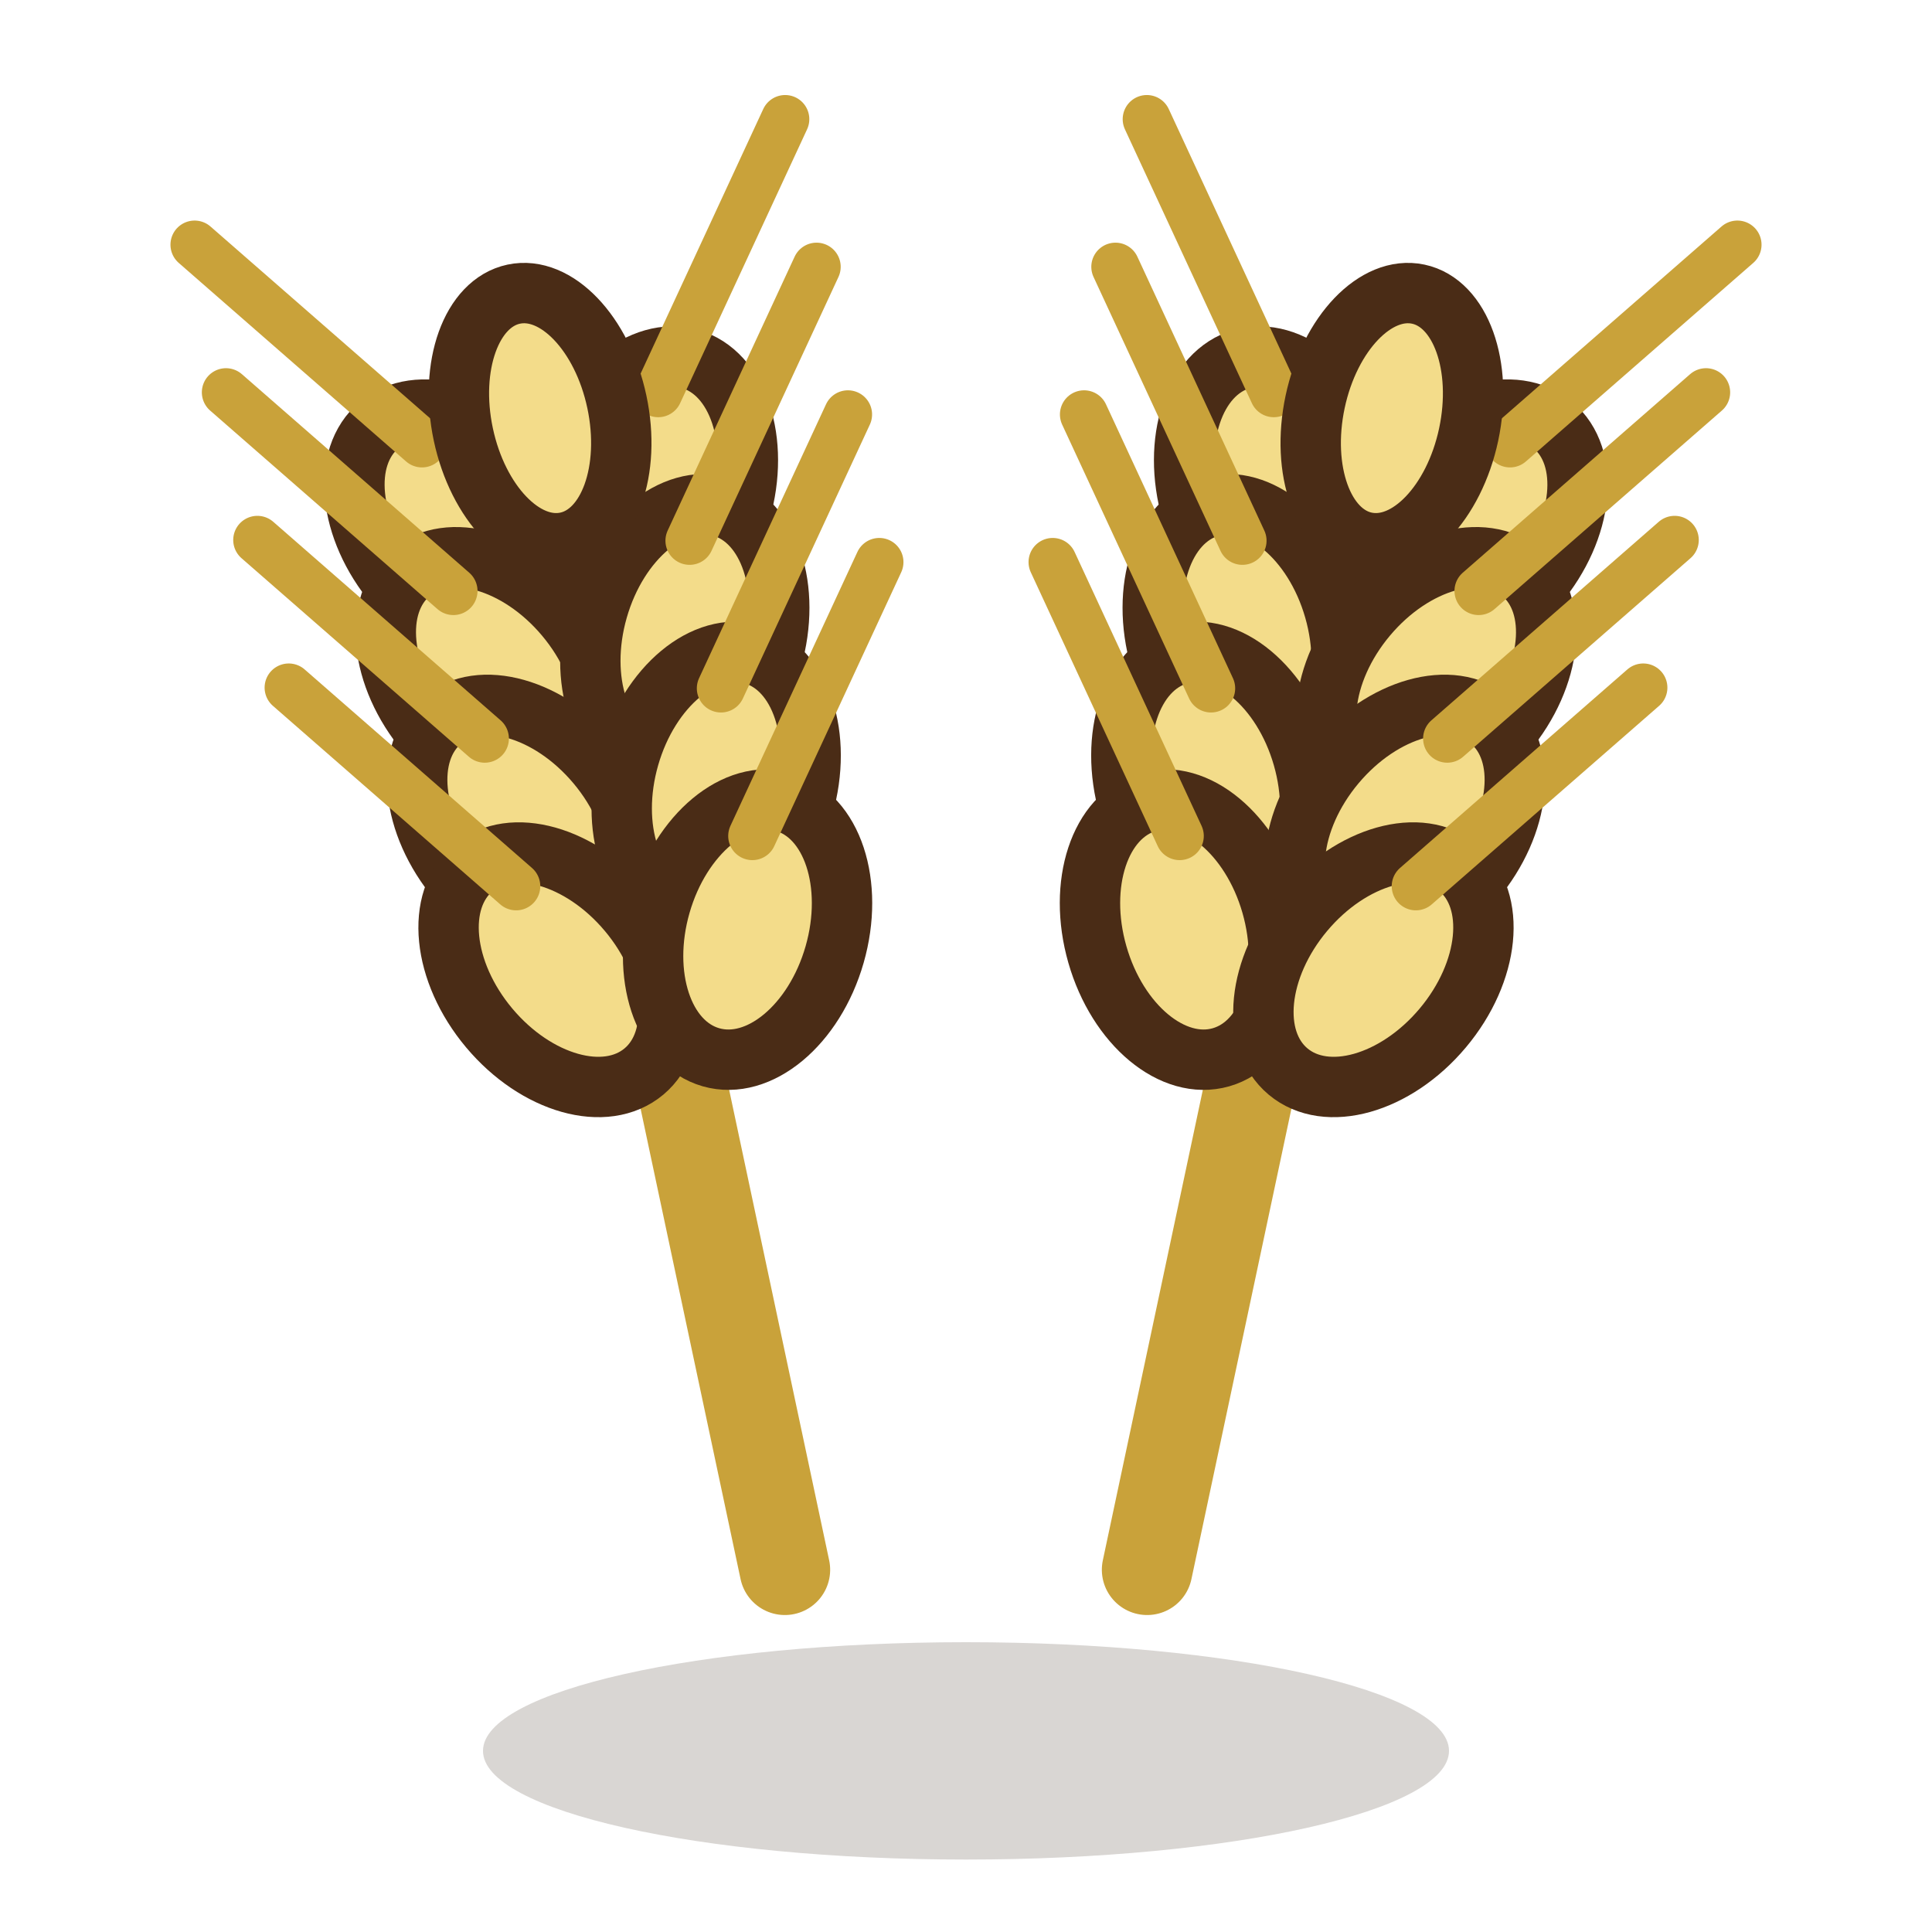
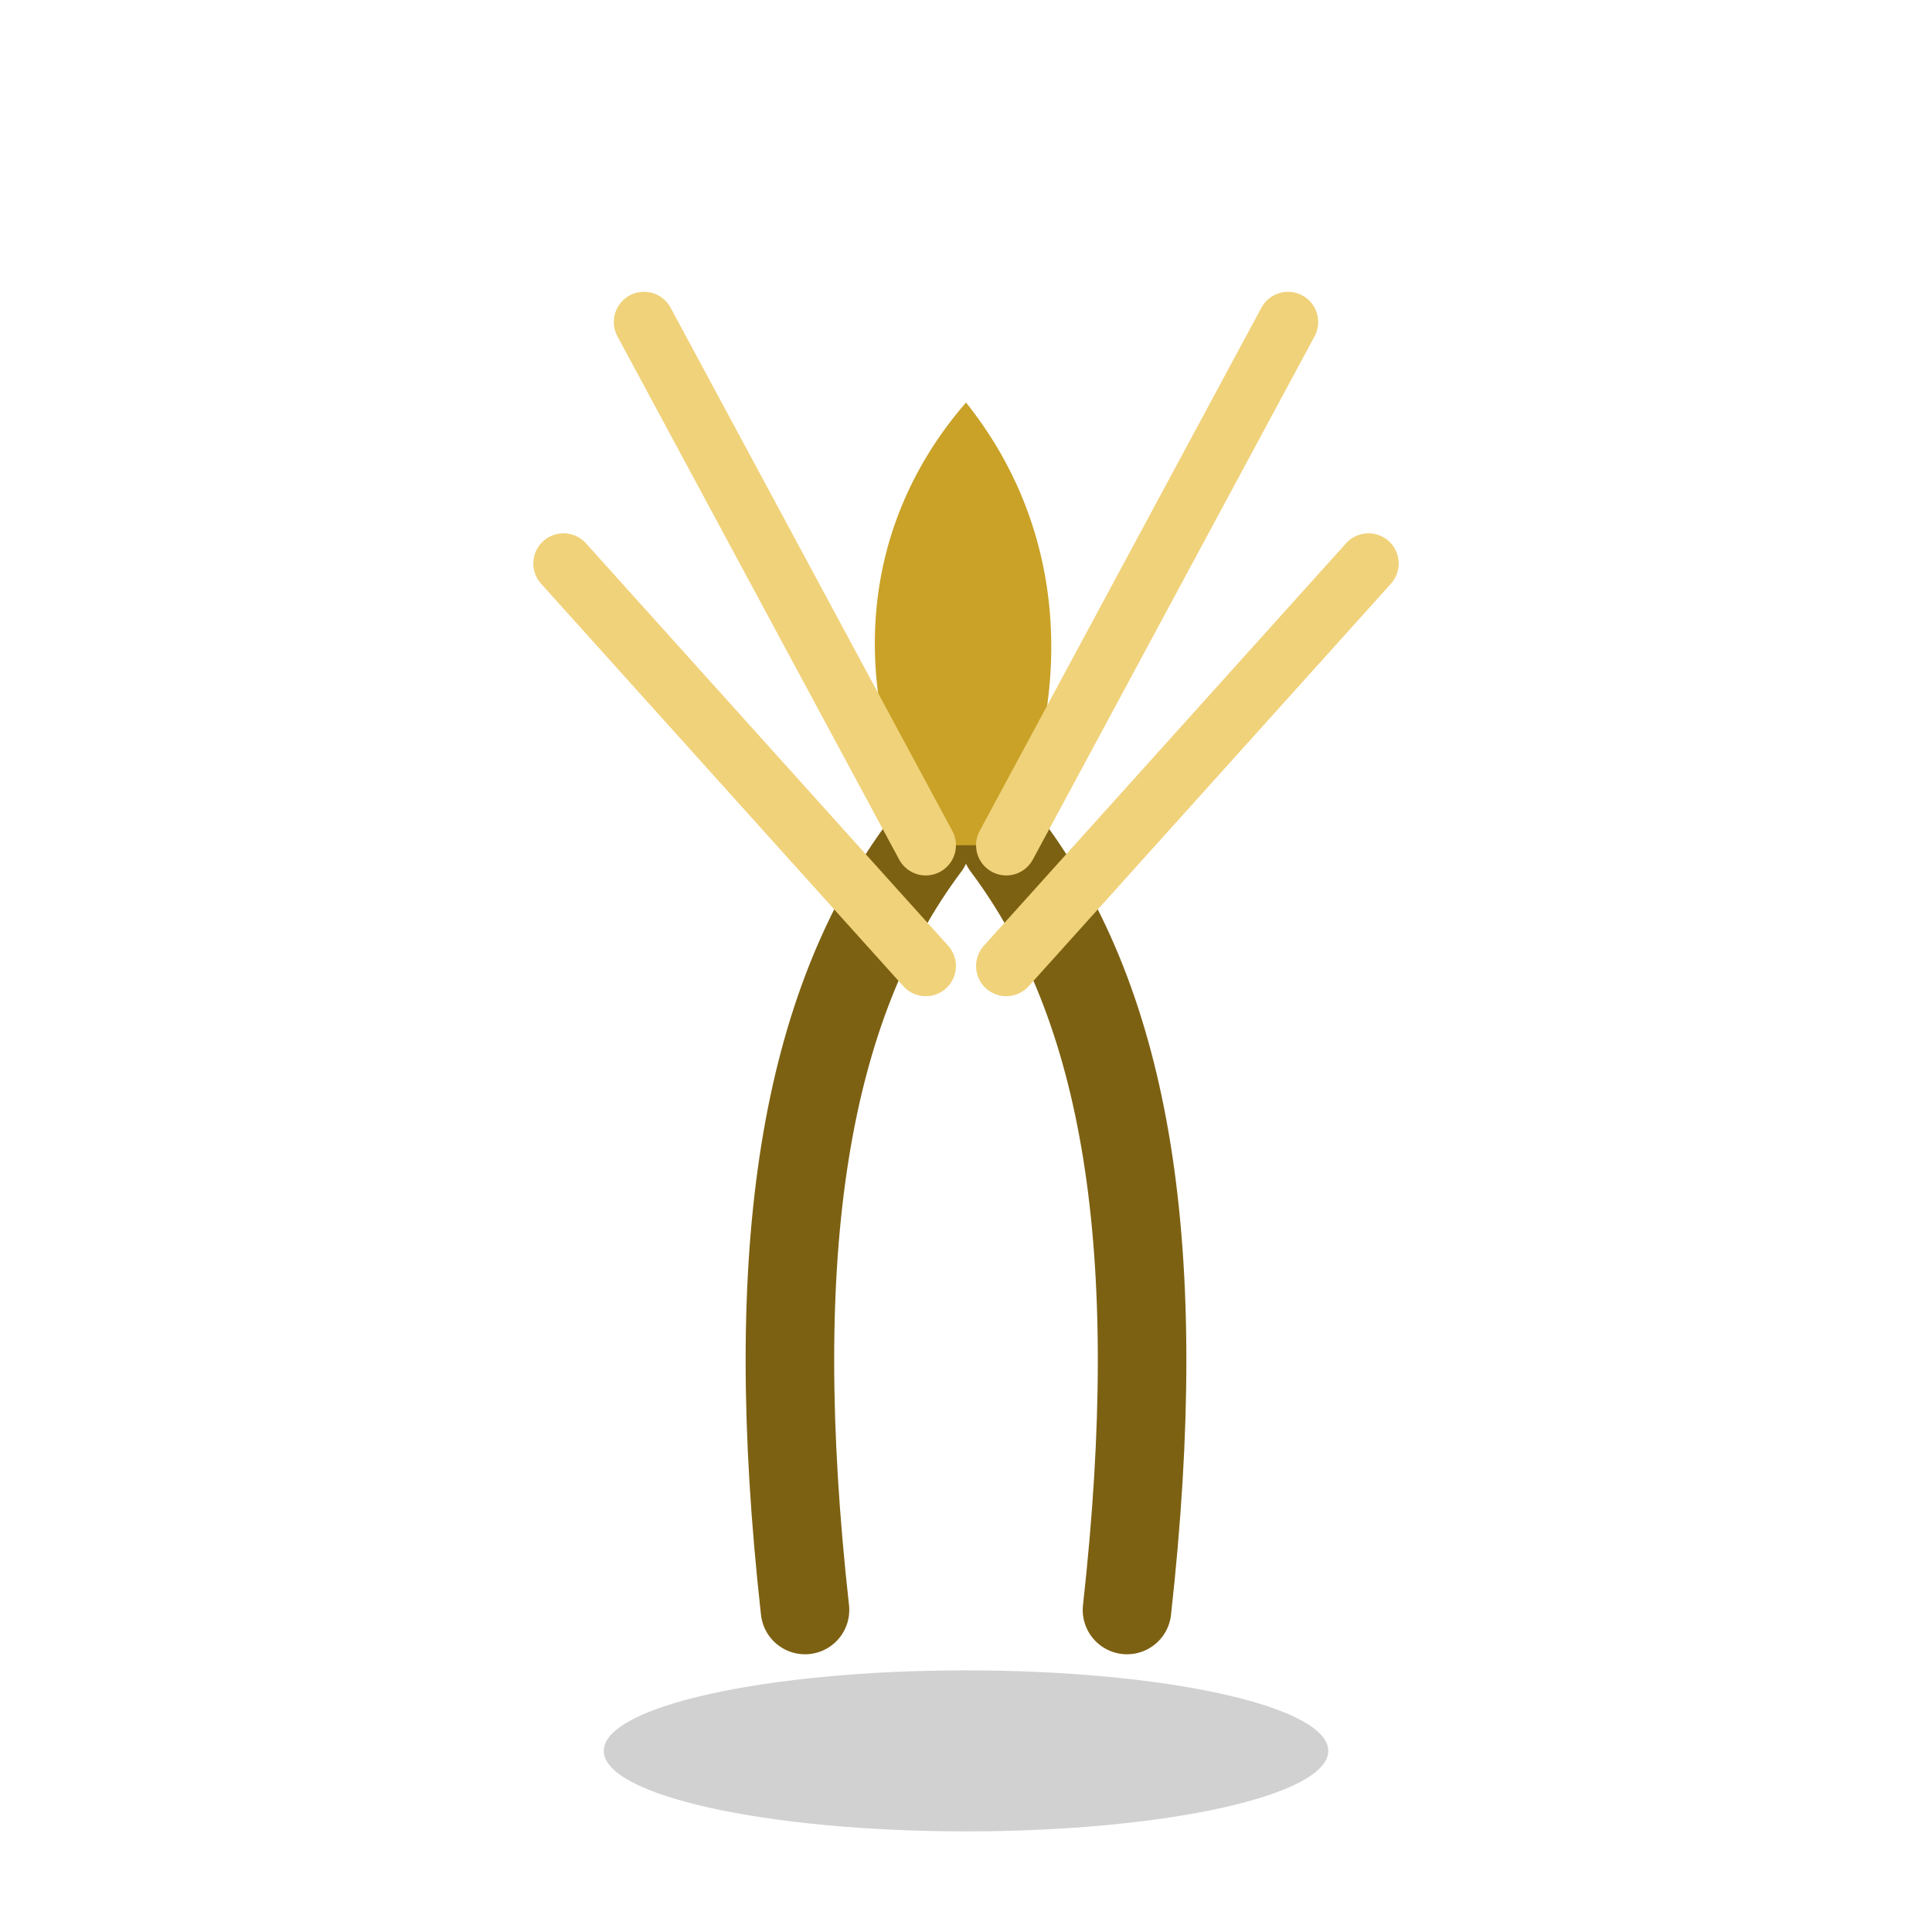
- <svg xmlns="http://www.w3.org/2000/svg" viewBox="0 0 64 64" aria-hidden="true">
-   <ellipse cx="32" cy="58" rx="16" ry="3.6" fill="#2b1a0c" opacity=".18" />
-   <g transform="rotate(-12 26 52)">
-     <path d="M26 52 V18" stroke="#c9a23a" stroke-width="3" stroke-linecap="round" />
-     <ellipse cx="22.8" cy="16" rx="3" ry="4.4" transform="rotate(-28 22.8 16)" fill="#f3dc8a" stroke="#4a2c16" stroke-width="2" stroke-linejoin="round" stroke-linecap="round" />
-     <path d="M22 13 l-6 -8" stroke="#c9a23a" stroke-width="1.6" stroke-linecap="round" />
-     <ellipse cx="29.2" cy="16" rx="3" ry="4.4" transform="rotate(28 29.2 16)" fill="#f3dc8a" stroke="#4a2c16" stroke-width="2" stroke-linejoin="round" stroke-linecap="round" />
-     <path d="M30 13 l6 -8" stroke="#c9a23a" stroke-width="1.6" stroke-linecap="round" />
-     <ellipse cx="22.8" cy="21" rx="3" ry="4.4" transform="rotate(-28 22.8 21)" fill="#f3dc8a" stroke="#4a2c16" stroke-width="2" stroke-linejoin="round" stroke-linecap="round" />
-     <path d="M22 18 l-6 -8" stroke="#c9a23a" stroke-width="1.6" stroke-linecap="round" />
-     <ellipse cx="29.2" cy="21" rx="3" ry="4.4" transform="rotate(28 29.2 21)" fill="#f3dc8a" stroke="#4a2c16" stroke-width="2" stroke-linejoin="round" stroke-linecap="round" />
-     <path d="M30 18 l6 -8" stroke="#c9a23a" stroke-width="1.6" stroke-linecap="round" />
-     <ellipse cx="22.8" cy="26" rx="3" ry="4.4" transform="rotate(-28 22.8 26)" fill="#f3dc8a" stroke="#4a2c16" stroke-width="2" stroke-linejoin="round" stroke-linecap="round" />
-     <path d="M22 23 l-6 -8" stroke="#c9a23a" stroke-width="1.6" stroke-linecap="round" />
-     <ellipse cx="29.2" cy="26" rx="3" ry="4.4" transform="rotate(28 29.2 26)" fill="#f3dc8a" stroke="#4a2c16" stroke-width="2" stroke-linejoin="round" stroke-linecap="round" />
-     <path d="M30 23 l6 -8" stroke="#c9a23a" stroke-width="1.6" stroke-linecap="round" />
-     <ellipse cx="22.8" cy="31" rx="3" ry="4.4" transform="rotate(-28 22.8 31)" fill="#f3dc8a" stroke="#4a2c16" stroke-width="2" stroke-linejoin="round" stroke-linecap="round" />
-     <path d="M22 28 l-6 -8" stroke="#c9a23a" stroke-width="1.6" stroke-linecap="round" />
-     <ellipse cx="29.2" cy="31" rx="3" ry="4.4" transform="rotate(28 29.2 31)" fill="#f3dc8a" stroke="#4a2c16" stroke-width="2" stroke-linejoin="round" stroke-linecap="round" />
-     <path d="M30 28 l6 -8" stroke="#c9a23a" stroke-width="1.6" stroke-linecap="round" />
-     <ellipse cx="26" cy="13" rx="2.6" ry="4.2" fill="#f3dc8a" stroke="#4a2c16" stroke-width="2" stroke-linejoin="round" stroke-linecap="round" />
-   </g>
-   <g transform="rotate(12 38 52)">
-     <path d="M38 52 V18" stroke="#c9a23a" stroke-width="3" stroke-linecap="round" />
-     <ellipse cx="34.8" cy="16" rx="3" ry="4.4" transform="rotate(-28 34.8 16)" fill="#f3dc8a" stroke="#4a2c16" stroke-width="2" stroke-linejoin="round" stroke-linecap="round" />
-     <path d="M34 13 l-6 -8" stroke="#c9a23a" stroke-width="1.6" stroke-linecap="round" />
-     <ellipse cx="41.2" cy="16" rx="3" ry="4.4" transform="rotate(28 41.2 16)" fill="#f3dc8a" stroke="#4a2c16" stroke-width="2" stroke-linejoin="round" stroke-linecap="round" />
-     <path d="M42 13 l6 -8" stroke="#c9a23a" stroke-width="1.6" stroke-linecap="round" />
-     <ellipse cx="34.8" cy="21" rx="3" ry="4.4" transform="rotate(-28 34.8 21)" fill="#f3dc8a" stroke="#4a2c16" stroke-width="2" stroke-linejoin="round" stroke-linecap="round" />
-     <path d="M34 18 l-6 -8" stroke="#c9a23a" stroke-width="1.6" stroke-linecap="round" />
-     <ellipse cx="41.2" cy="21" rx="3" ry="4.4" transform="rotate(28 41.2 21)" fill="#f3dc8a" stroke="#4a2c16" stroke-width="2" stroke-linejoin="round" stroke-linecap="round" />
-     <path d="M42 18 l6 -8" stroke="#c9a23a" stroke-width="1.6" stroke-linecap="round" />
-     <ellipse cx="34.8" cy="26" rx="3" ry="4.4" transform="rotate(-28 34.8 26)" fill="#f3dc8a" stroke="#4a2c16" stroke-width="2" stroke-linejoin="round" stroke-linecap="round" />
-     <path d="M34 23 l-6 -8" stroke="#c9a23a" stroke-width="1.6" stroke-linecap="round" />
-     <ellipse cx="41.2" cy="26" rx="3" ry="4.4" transform="rotate(28 41.2 26)" fill="#f3dc8a" stroke="#4a2c16" stroke-width="2" stroke-linejoin="round" stroke-linecap="round" />
-     <path d="M42 23 l6 -8" stroke="#c9a23a" stroke-width="1.6" stroke-linecap="round" />
-     <ellipse cx="34.8" cy="31" rx="3" ry="4.4" transform="rotate(-28 34.8 31)" fill="#f3dc8a" stroke="#4a2c16" stroke-width="2" stroke-linejoin="round" stroke-linecap="round" />
-     <path d="M34 28 l-6 -8" stroke="#c9a23a" stroke-width="1.6" stroke-linecap="round" />
-     <ellipse cx="41.2" cy="31" rx="3" ry="4.4" transform="rotate(28 41.2 31)" fill="#f3dc8a" stroke="#4a2c16" stroke-width="2" stroke-linejoin="round" stroke-linecap="round" />
-     <path d="M42 28 l6 -8" stroke="#c9a23a" stroke-width="1.6" stroke-linecap="round" />
-     <ellipse cx="38" cy="13" rx="2.6" ry="4.2" fill="#f3dc8a" stroke="#4a2c16" stroke-width="2" stroke-linejoin="round" stroke-linecap="round" />
-   </g>
+ <svg xmlns="http://www.w3.org/2000/svg" viewBox="0 0 48 48" fill="none" aria-hidden="true">
+   <ellipse cx="24" cy="43.5" rx="9" ry="2" fill="currentColor" opacity="0.18" />
+   <path d="M20 40c-1-9 0-15 3-19" stroke="#7d6112" stroke-width="2.2" stroke-linecap="round" fill="none" />
+   <path d="M28 40c1-9 0-15-3-19" stroke="#7d6112" stroke-width="2.2" stroke-linecap="round" fill="none" />
+   <path d="M23 21c-2-4-1.6-8 1-11 2.4 3 2.8 7 1 11z" fill="#c9a227" />
+   <path d="M23 21 16 8M25 21 32 8M23 24 14 14M25 24 34 14" stroke="#f0d27a" stroke-width="1.5" stroke-linecap="round" />
</svg>
